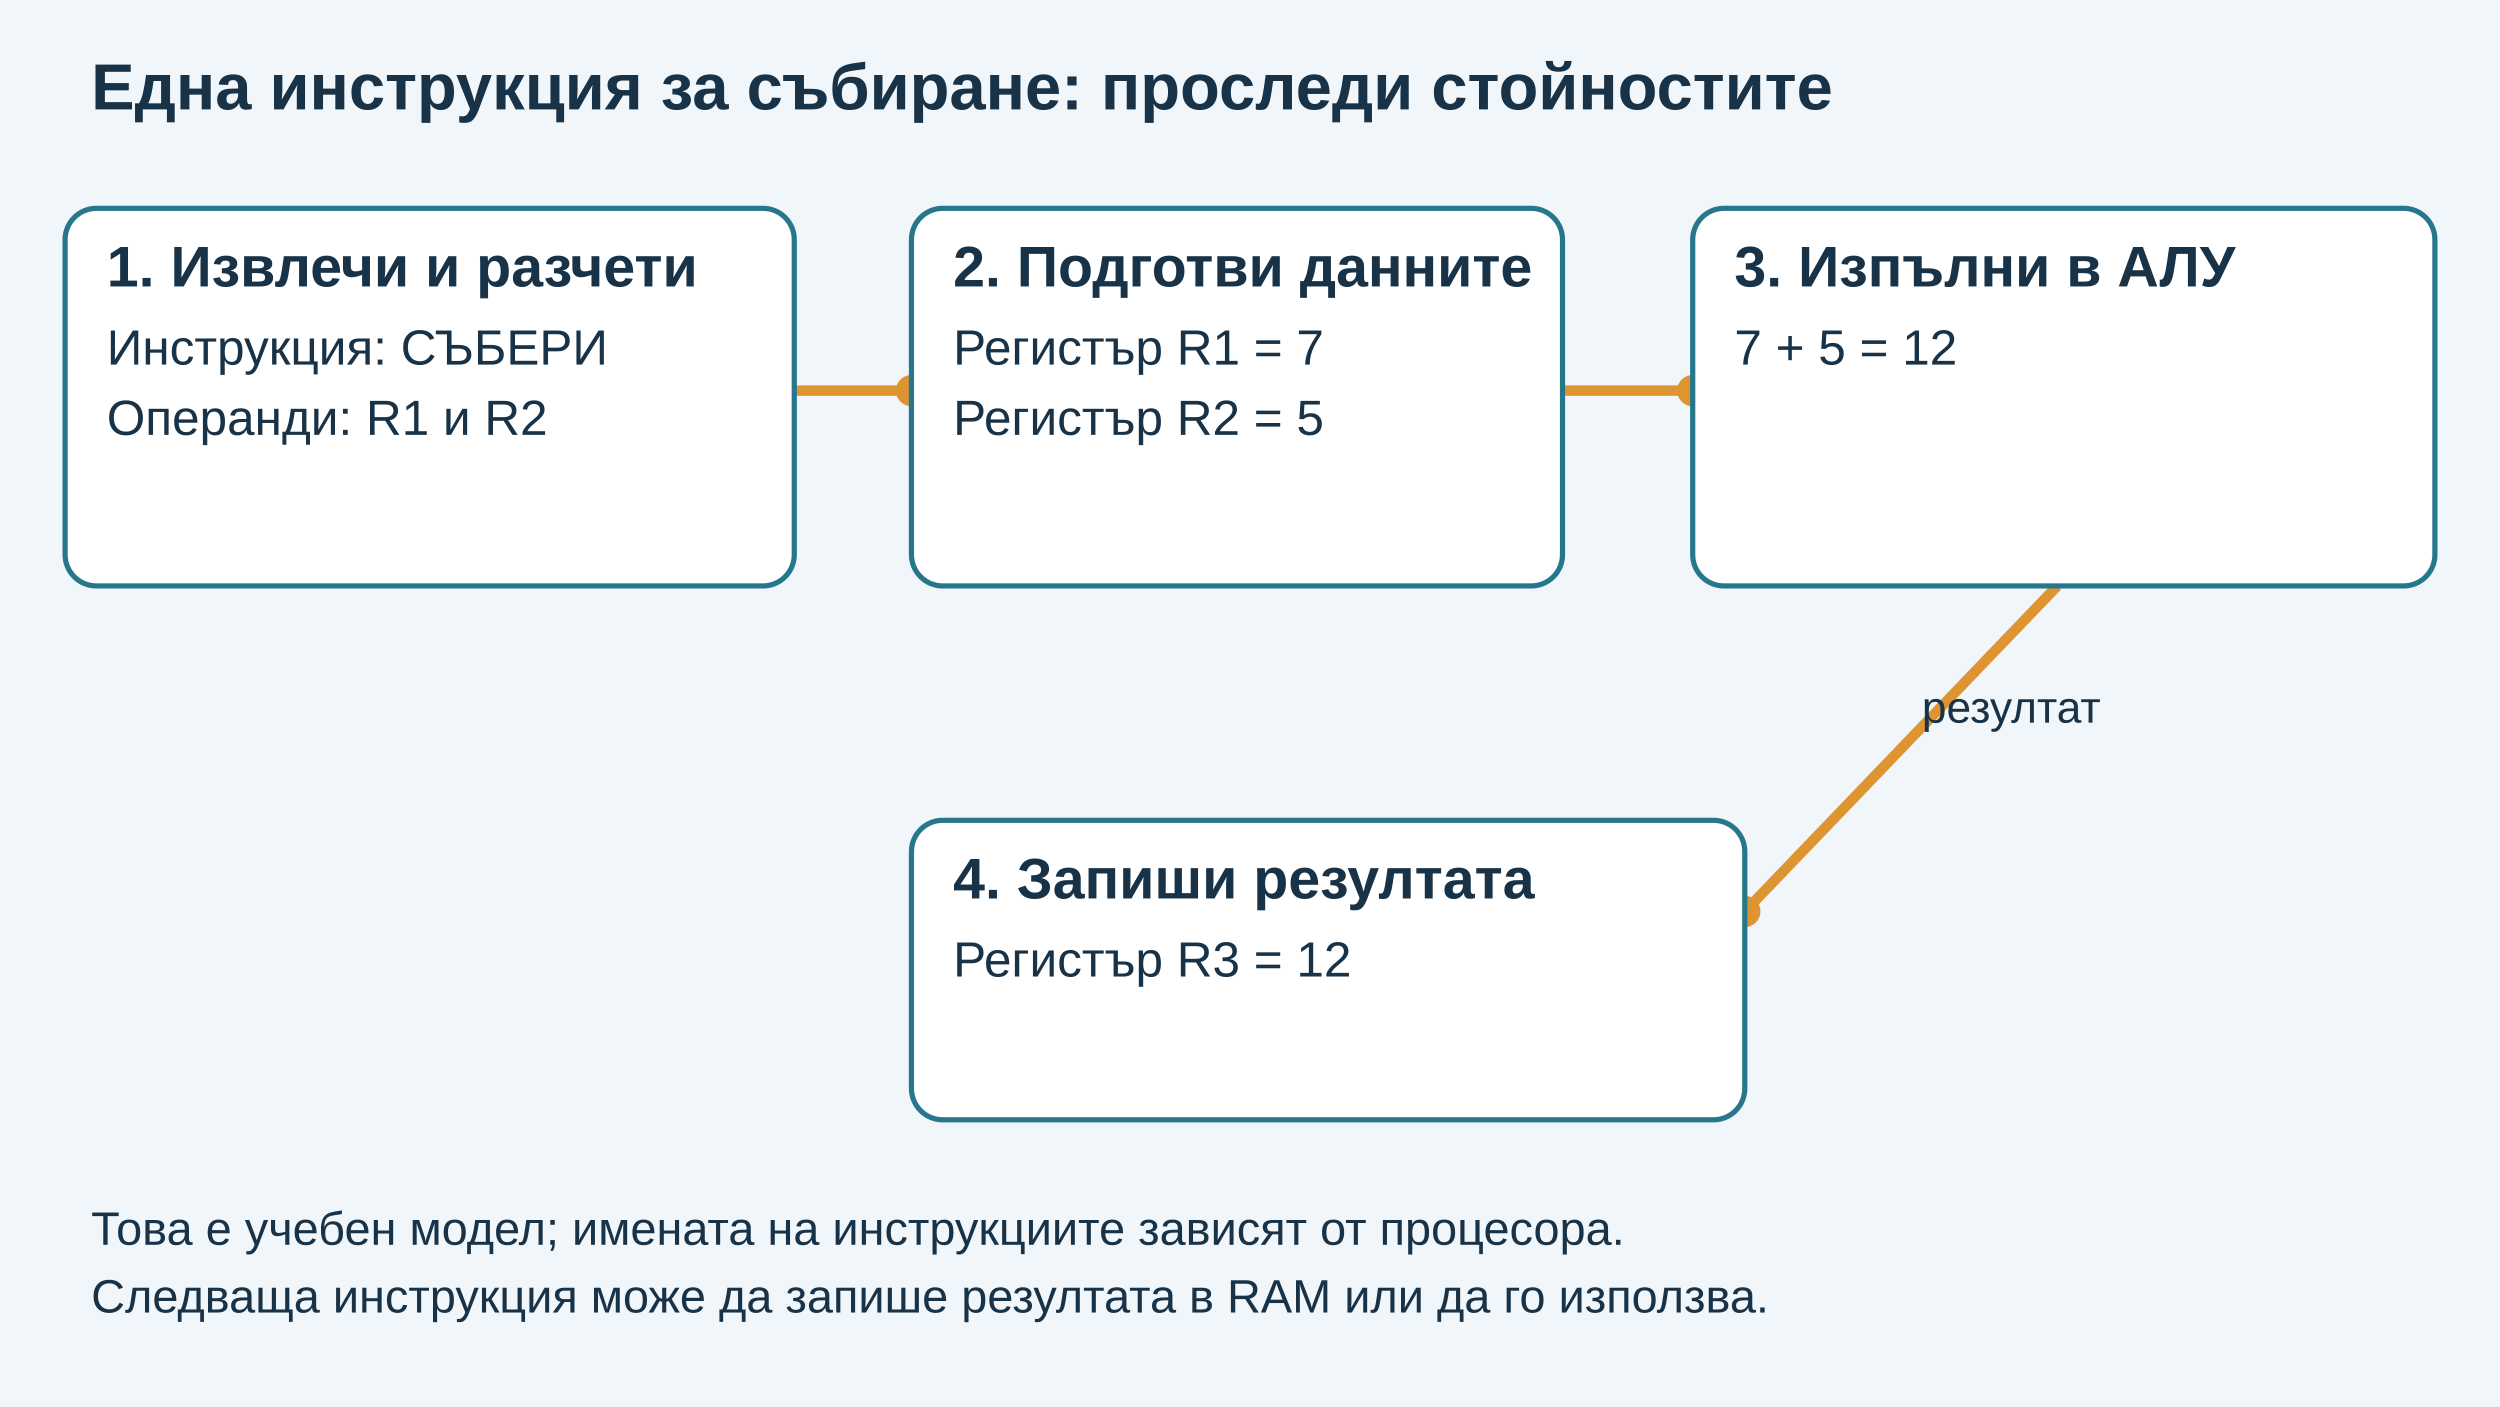
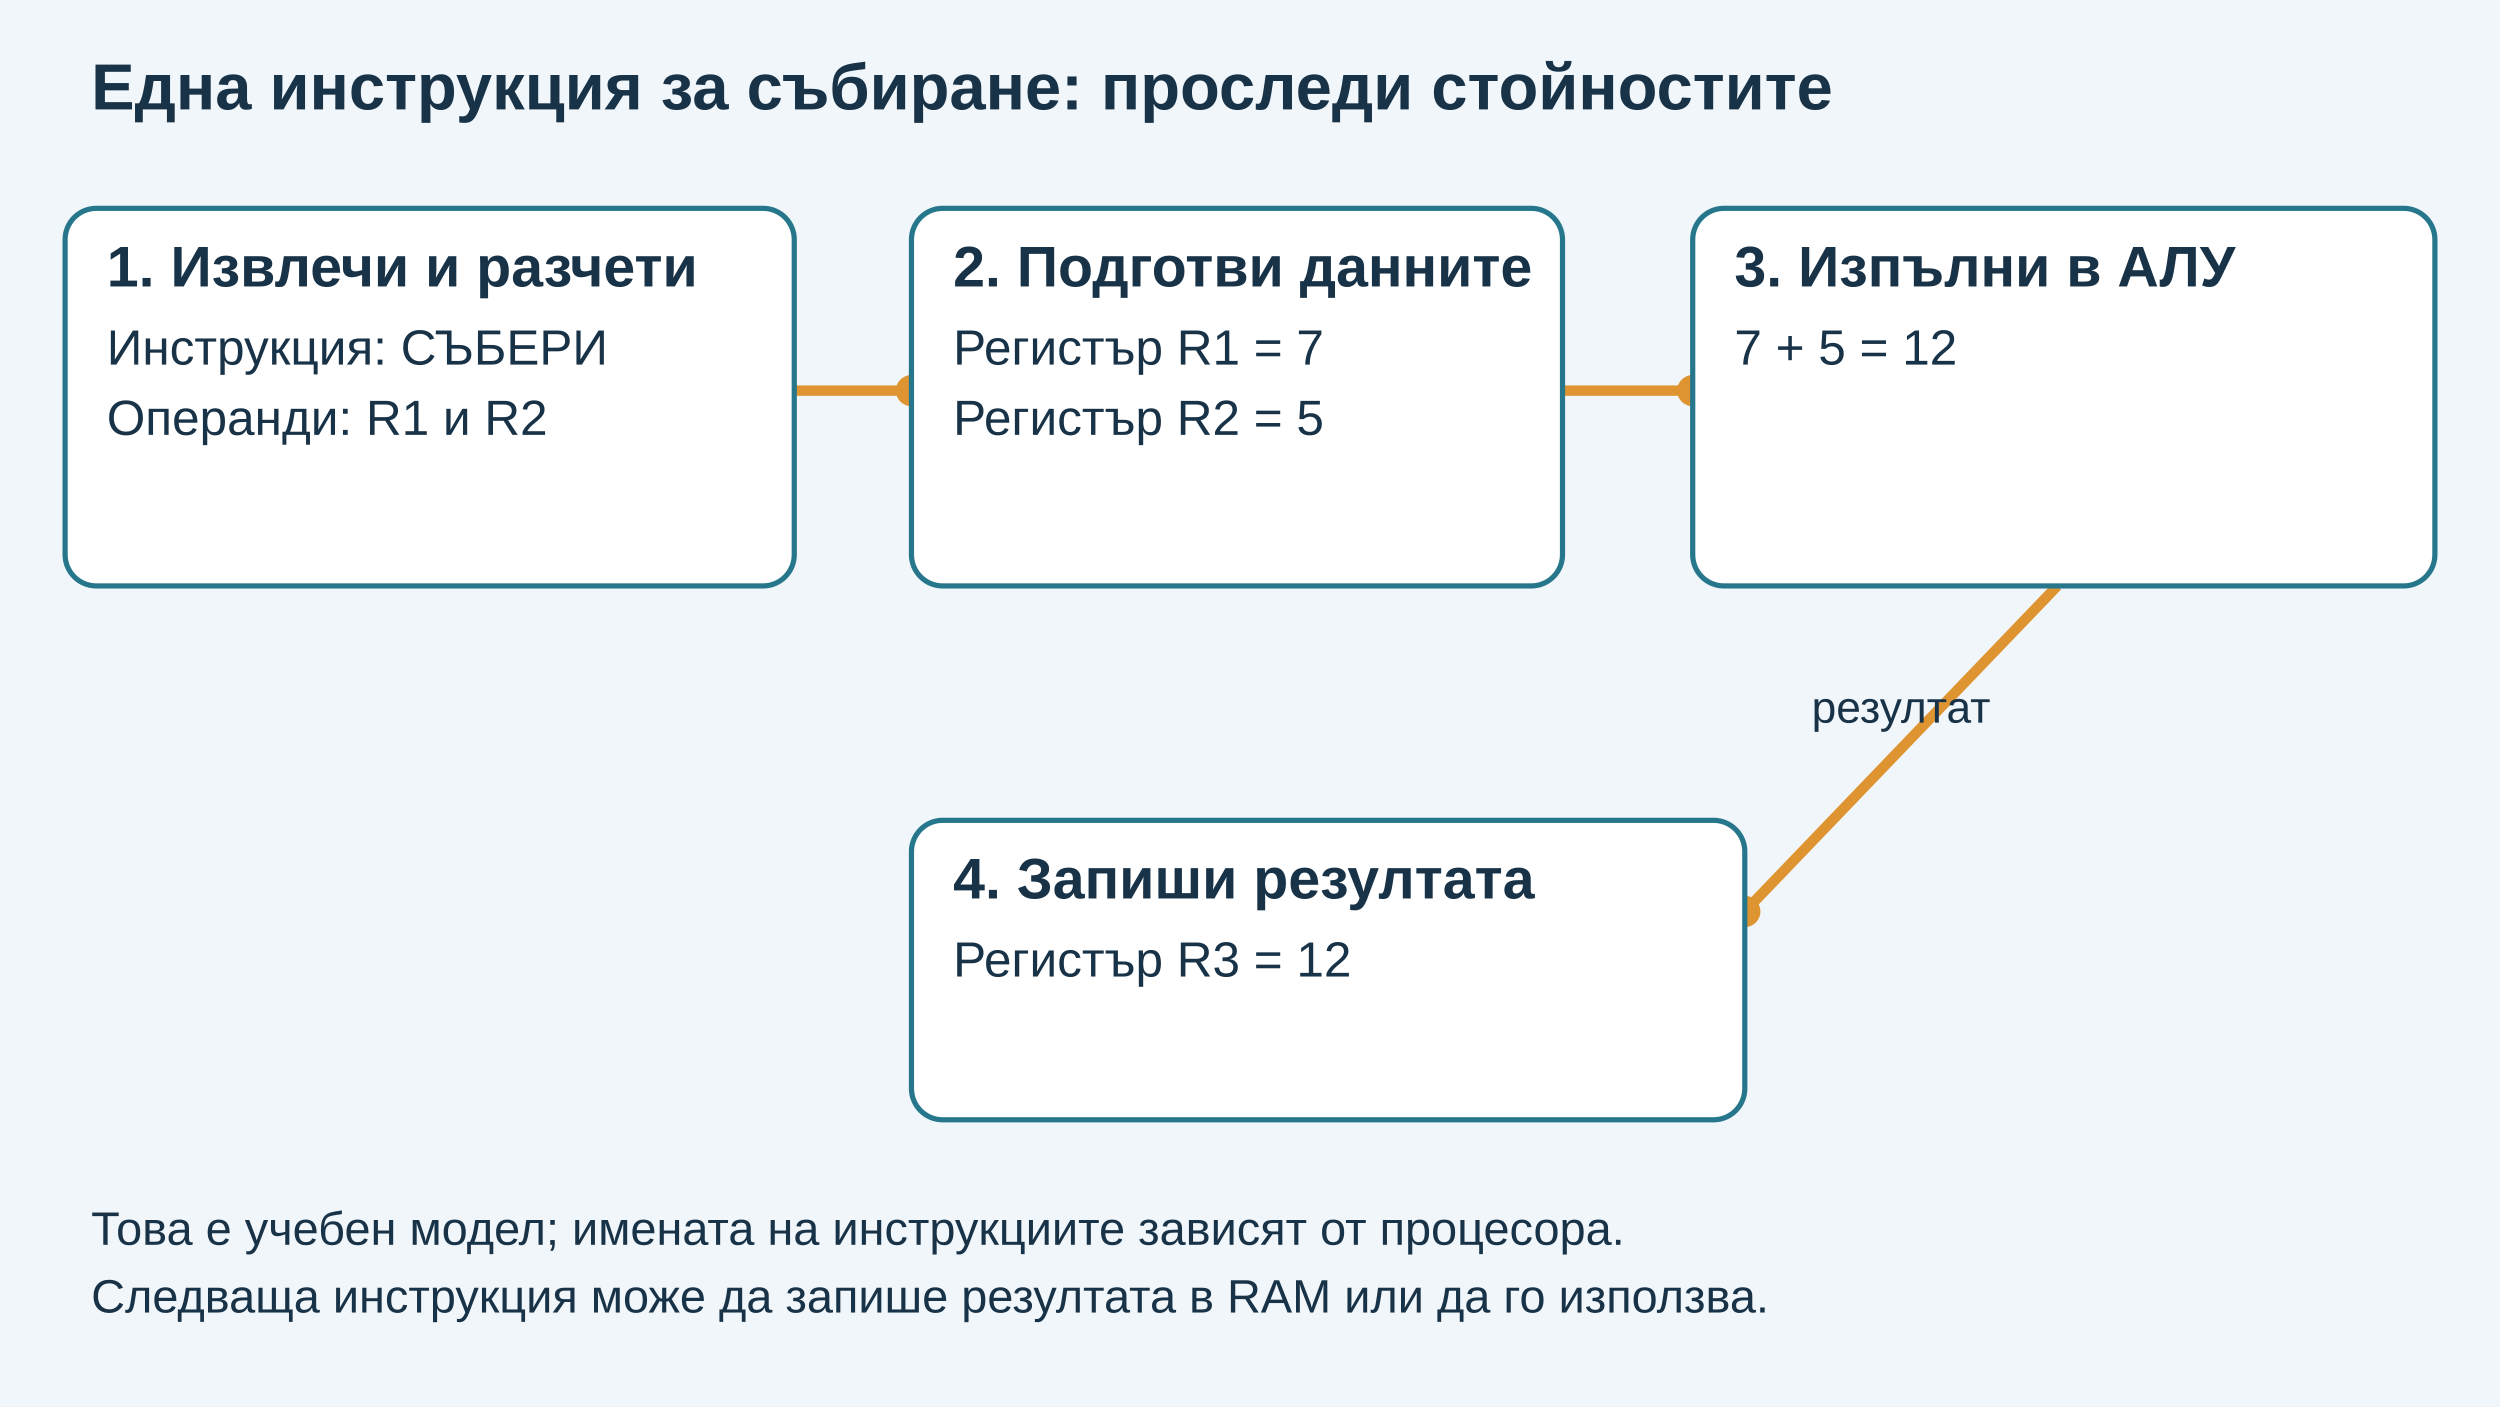
<svg xmlns="http://www.w3.org/2000/svg" width="960" height="540" viewBox="0 0 960 540">
  <rect width="960" height="540" fill="#f1f6fa" />
  <g font-family="Arial,sans-serif" fill="#183247">
    <text x="35" y="42" font-size="25" font-weight="bold">Една инструкция за събиране: проследи стойностите</text>
    <path d="M305 150 L350 150" stroke="#df9432" stroke-width="4" fill="none" />
    <circle cx="350" cy="150" r="6" fill="#df9432" />
-     <text x="335.5" y="140.0" font-size="17" />
+     <text x="327.5" y="140.0" text-anchor="middle" font-size="17" />
    <path d="M600 150 L650 150" stroke="#df9432" stroke-width="4" fill="none" />
    <circle cx="650" cy="150" r="6" fill="#df9432" />
-     <text x="633.0" y="140.0" font-size="17" />
+     <text x="625.0" y="140.0" text-anchor="middle" font-size="17" />
    <path d="M790 225 L670 350" stroke="#df9432" stroke-width="4" fill="none" />
    <circle cx="670" cy="350" r="6" fill="#df9432" />
-     <text x="738.0" y="277.5" font-size="17">резултат</text>
+     <text x="730.0" y="277.5" text-anchor="middle" font-size="17">резултат</text>
    <rect x="25" y="80" width="280" height="145" rx="12" fill="white" stroke="#26778b" stroke-width="2" />
    <text x="41" y="110" font-size="22" font-weight="bold">1. Извлечи и разчети</text>
    <text x="41" y="140" font-size="19">Инструкция: СЪБЕРИ</text>
    <text x="41" y="167" font-size="19">Операнди: R1 и R2</text>
    <rect x="350" y="80" width="250" height="145" rx="12" fill="white" stroke="#26778b" stroke-width="2" />
    <text x="366" y="110" font-size="22" font-weight="bold">2. Подготви данните</text>
    <text x="366" y="140" font-size="19">Регистър R1 = 7</text>
    <text x="366" y="167" font-size="19">Регистър R2 = 5</text>
    <rect x="650" y="80" width="285" height="145" rx="12" fill="white" stroke="#26778b" stroke-width="2" />
    <text x="666" y="110" font-size="22" font-weight="bold">3. Изпълни в АЛУ</text>
    <text x="666" y="140" font-size="19">7 + 5 = 12</text>
    <rect x="350" y="315" width="320" height="115" rx="12" fill="white" stroke="#26778b" stroke-width="2" />
    <text x="366" y="345" font-size="22" font-weight="bold">4. Запиши резултата</text>
    <text x="366" y="375" font-size="19">Регистър R3 = 12</text>
    <text x="35" y="478" font-size="18">Това е учебен модел; имената на инструкциите зависят от процесора.</text>
    <text x="35" y="504" font-size="18">Следваща инструкция може да запише резултата в RAM или да го използва.</text>
  </g>
</svg>
